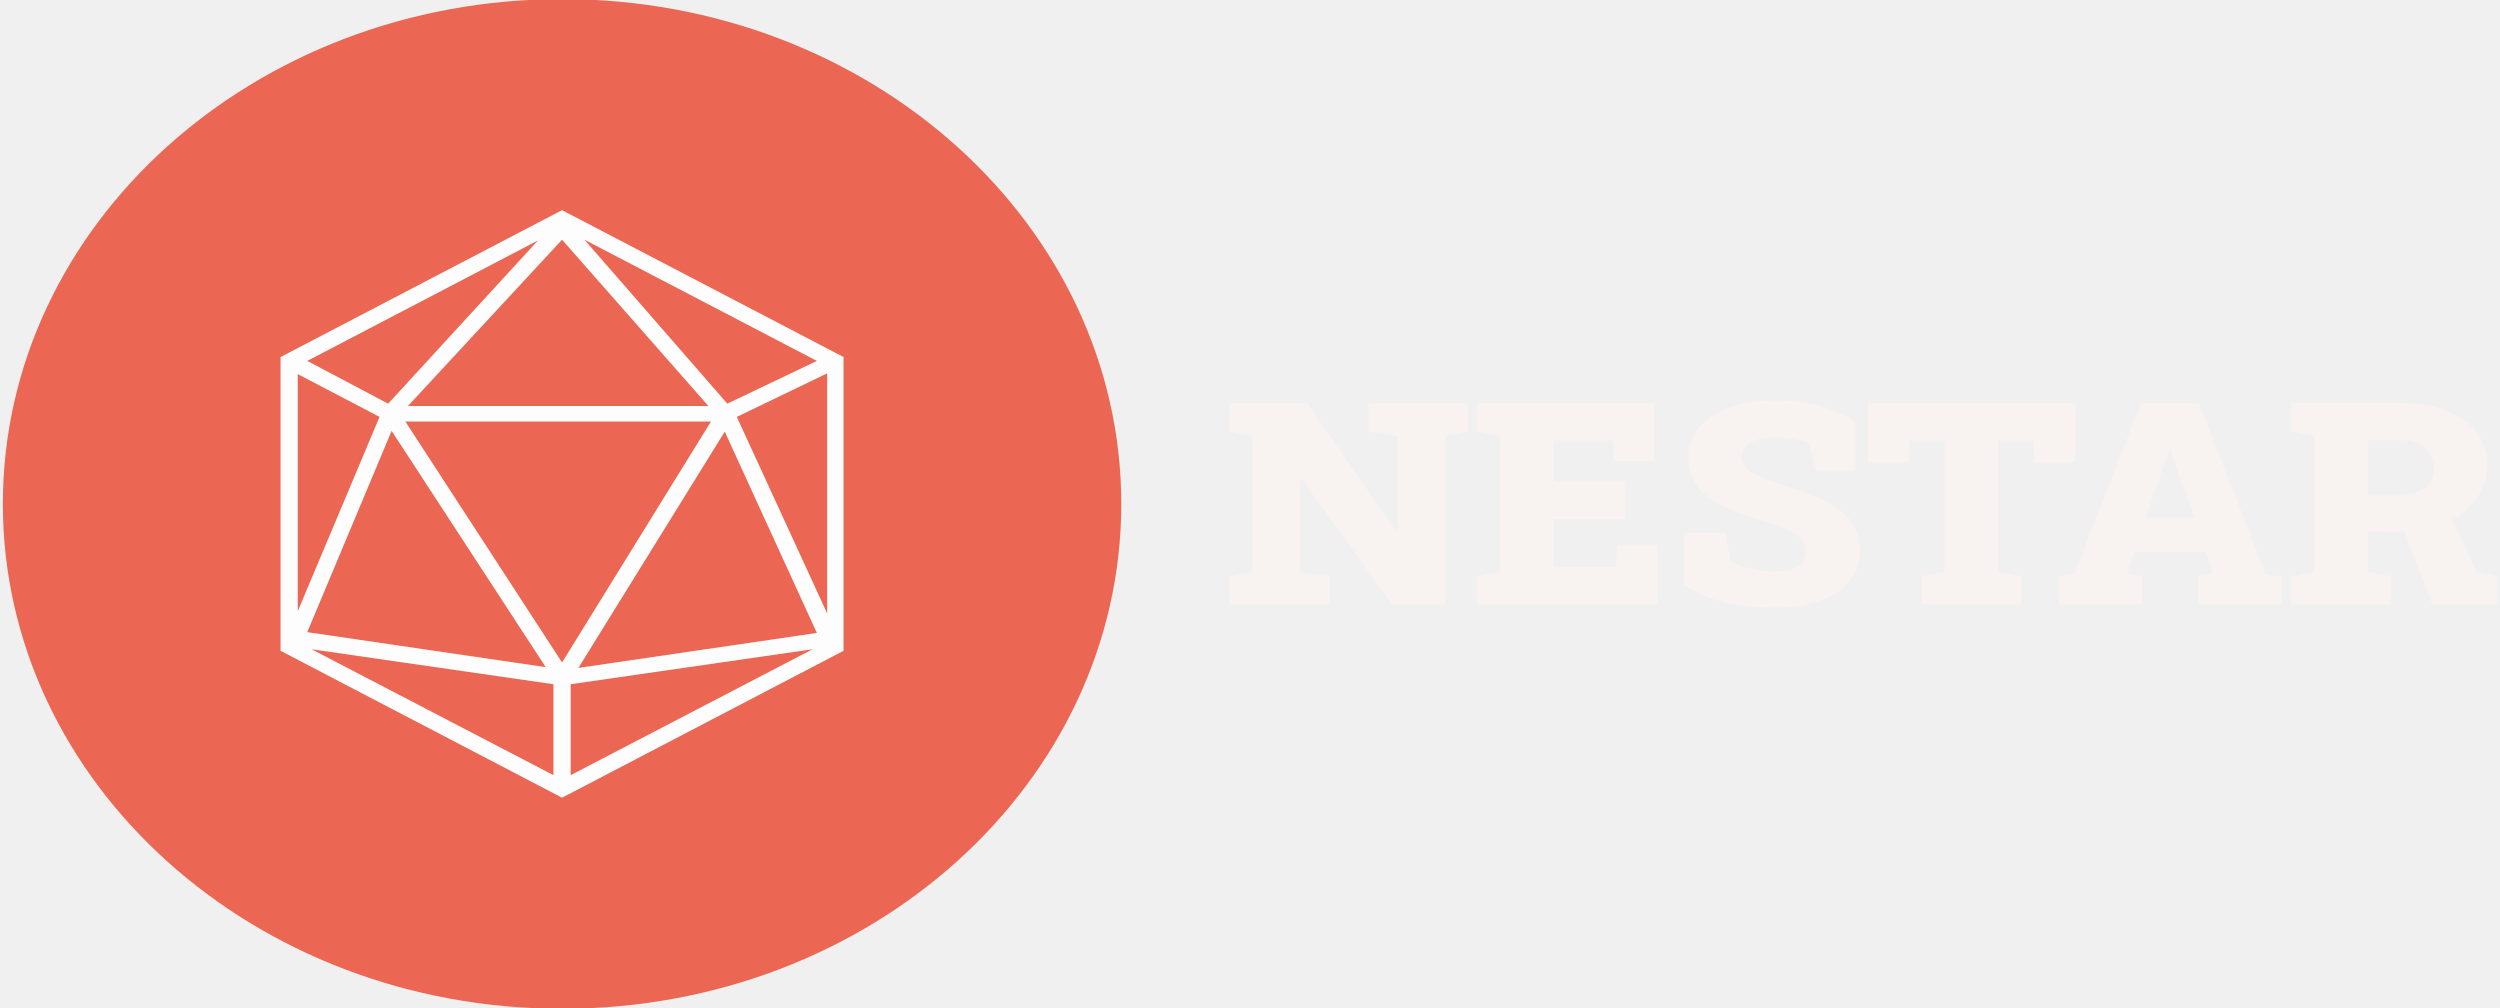
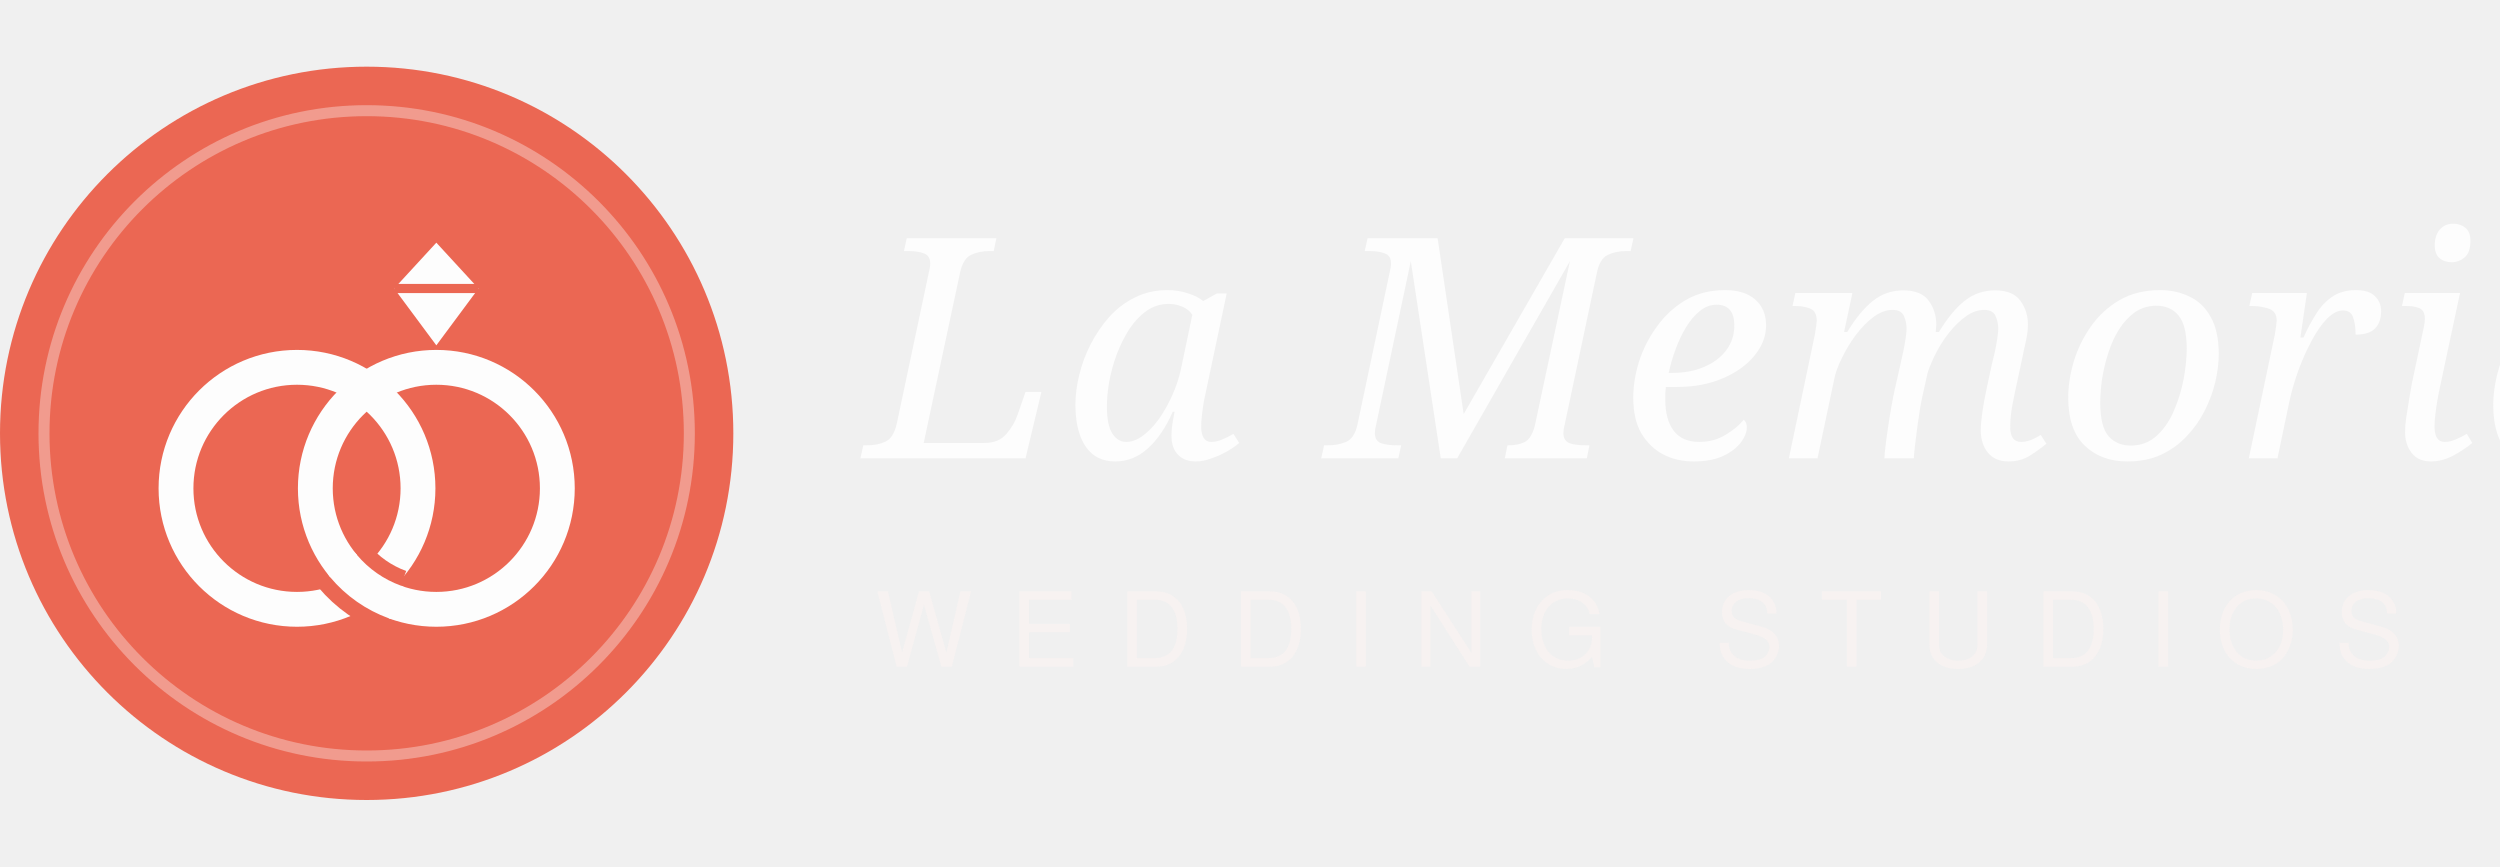
- <svg xmlns="http://www.w3.org/2000/svg" width="129" height="52" viewBox="0 0 129 52" fill="none">
-   <g clipPath="url(#clip0_6733_27842)">
-     <g clipPath="url(#clip1_6733_27842)">
-       <g clipPath="url(#clip2_6733_27842)">
-         <g clipPath="url(#clip3_6733_27842)">
-           <g clipPath="url(#clip4_6733_27842)">
-             <path d="M68.607 31.195H63.445V29.733L64.631 29.502V22.5L63.445 22.272V20.801H64.631H67.454L72.073 27.456H72.118V22.5L70.609 22.272V20.801H74.579H75.771V22.272L74.579 22.5V31.195H71.843L67.137 24.684H67.092V29.502L68.607 29.733V31.195ZM85.512 31.195H76.192V29.733L77.383 29.502V22.5L76.192 22.272V20.801H85.386V23.801H83.29L83.226 22.728H80.159V24.862H83.835V26.783H80.159V29.259H83.378L83.439 28.14H85.512V31.195ZM91.574 31.344C90.637 31.344 89.805 31.263 89.078 31.101C88.35 30.94 87.624 30.636 86.901 30.189V27.491H89.045L89.281 28.876C89.45 29.046 89.748 29.189 90.175 29.306C90.603 29.423 91.069 29.482 91.574 29.482C91.928 29.482 92.224 29.443 92.462 29.365C92.699 29.285 92.878 29.169 92.999 29.017C93.12 28.865 93.181 28.681 93.181 28.467C93.181 28.262 93.123 28.079 93.009 27.918C92.897 27.756 92.711 27.603 92.452 27.459C92.195 27.312 91.847 27.163 91.409 27.011C90.423 26.727 89.613 26.436 88.98 26.14C88.348 25.846 87.878 25.497 87.572 25.093C87.263 24.688 87.109 24.185 87.109 23.585C87.109 23.01 87.29 22.507 87.653 22.076C88.017 21.645 88.518 21.306 89.155 21.059C89.794 20.811 90.524 20.68 91.344 20.667C92.284 20.647 93.114 20.732 93.835 20.921C94.558 21.108 95.196 21.392 95.749 21.772V24.277H93.695L93.368 22.886C93.189 22.806 92.934 22.733 92.604 22.667C92.272 22.598 91.918 22.564 91.542 22.564C91.222 22.564 90.938 22.602 90.687 22.678C90.437 22.754 90.238 22.869 90.091 23.023C89.947 23.175 89.874 23.365 89.874 23.593C89.874 23.779 89.935 23.944 90.055 24.09C90.179 24.235 90.392 24.38 90.697 24.526C91.003 24.67 91.431 24.838 91.979 25.029C93.285 25.376 94.277 25.809 94.955 26.33C95.633 26.852 95.972 27.56 95.972 28.453C95.972 29.067 95.788 29.589 95.418 30.02C95.049 30.45 94.535 30.779 93.877 31.005C93.218 31.231 92.451 31.344 91.574 31.344ZM104.311 31.195H99.133V29.733L100.334 29.502V22.743H98.556L98.485 23.865H96.39V20.801H107.086V23.865H104.969L104.904 22.743H103.11V29.502L104.311 29.733V31.195ZM110.542 31.195H106.232V29.733L107.038 29.625L110.471 20.801H113.473L116.912 29.625L117.718 29.733V31.195H113.418V29.733L114.169 29.604L113.822 28.476H110.121L109.791 29.604L110.542 29.733V31.195ZM111.798 23.608L110.707 26.719H113.23L112.106 23.573L111.98 23.207H111.931L111.798 23.608ZM123.379 31.195H118.217V29.733L119.412 29.502V22.5L118.217 22.272V20.795H123.878C124.789 20.795 125.579 20.926 126.248 21.187C126.92 21.448 127.437 21.821 127.799 22.304C128.162 22.787 128.344 23.36 128.344 24.02C128.344 24.63 128.161 25.197 127.796 25.719C127.429 26.243 126.927 26.663 126.29 26.979C125.651 27.297 124.924 27.453 124.108 27.447L122.187 27.426V29.502L123.379 29.733V31.195ZM128.858 31.195H125.507L123.955 27.14L126.368 26.397L127.767 29.49L128.858 29.739V31.195ZM122.187 22.716V25.506H123.91C124.448 25.506 124.861 25.392 125.15 25.166C125.44 24.94 125.584 24.614 125.584 24.187C125.584 23.742 125.438 23.387 125.144 23.12C124.848 22.851 124.426 22.716 123.878 22.716H122.187Z" fill="#F8F2F1" />
-           </g>
-         </g>
-       </g>
-     </g>
-     <g clipPath="url(#clip5_6733_27842)">
-       <g clipPath="url(#clip6_6733_27842)">
-         <path d="M0.148 26.003C0.148 11.616 13.067 -0.047 29.003 -0.047C44.939 -0.047 57.858 11.616 57.858 26.003C57.858 40.39 44.939 52.053 29.003 52.053C13.067 52.053 0.148 40.39 0.148 26.003ZM29.003 51.09C44.35 51.09 56.791 39.858 56.791 26.003C56.791 12.148 44.35 0.916 29.003 0.916C13.656 0.916 1.215 12.148 1.215 26.003C1.215 39.858 13.656 51.09 29.003 51.09Z" fill="#EB6753" />
-         <path d="M29.004 51.79C44.78 51.79 57.57 40.244 57.57 26.001C57.57 11.757 44.78 0.211 29.004 0.211C13.227 0.211 0.438 11.757 0.438 26.001C0.438 40.244 13.227 51.79 29.004 51.79Z" fill="#EB6753" />
-         <g clipPath="url(#clip7_6733_27842)">
-           <g clipPath="url(#clip8_6733_27842)">
-             <path d="M29.002 10.844L14.477 18.423V33.581L29.002 41.161L43.527 33.581V18.423L29.002 10.844ZM21.051 20.949L29.002 12.368L36.553 20.949H21.051ZM36.686 21.752L29.002 34.183L20.917 21.752H36.686ZM28.158 34.424L15.854 32.619L20.207 22.233L28.158 34.424ZM37.397 22.273L42.15 32.659L29.846 34.464L37.397 22.273ZM37.53 20.829L30.157 12.368L42.15 18.623L37.53 20.829ZM20.029 20.829L15.854 18.623L27.758 12.408L20.029 20.829ZM19.585 21.511L15.365 31.536V19.305L19.585 21.511ZM28.558 35.306V39.998L16.076 33.501L28.558 35.306ZM29.446 35.306L41.928 33.501L29.446 39.998V35.306ZM38.019 21.511L42.683 19.265V31.657L38.019 21.511Z" fill="#FDFDFD" />
-           </g>
-         </g>
-       </g>
-     </g>
+ <svg xmlns="http://www.w3.org/2000/svg" width="150" height="52" viewBox="0 0 150 52" fill="none">
+   <g transform="translate(0 4) scale(1.1)">
+     <circle cx="20" cy="20" r="20" fill="#EB6753" />
+     <circle cx="20" cy="20" r="17.6" fill="none" stroke="#FDFDFD" stroke-opacity="0.35" stroke-width="0.6" />
+     <circle cx="16.2" cy="23" r="6.6" fill="none" stroke="#FDFDFD" stroke-width="1.9" />
+     <circle cx="23.8" cy="23" r="6.6" fill="none" stroke="#FDFDFD" stroke-width="1.9" />
+     <path d="M21.54 29.2 A6.6 6.6 0 0 1 18.74 27.24" fill="none" stroke="#EB6753" stroke-width="3.6" />
+     <path d="M21.54 29.2 A6.6 6.6 0 0 1 18.74 27.24" fill="none" stroke="#FDFDFD" stroke-width="1.9" stroke-linecap="round" />
+     <path d="M23.8 9.6 L26.1 12.1 L23.8 15.2 L21.5 12.1 Z" fill="#FDFDFD" />
+     <path d="M21.5 12.1 L26.1 12.1" stroke="#EB6753" stroke-width="0.5" />
  </g>
-   <defs>
-     <clipPath id="clip0_6733_27842">
-       <rect width="128.708" height="52.1" fill="white" transform="translate(0.148438 -0.046875)" />
-     </clipPath>
-     <clipPath id="clip1_6733_27842">
-       <rect width="65.413" height="10.68" fill="white" transform="translate(63.4453 20.6641)" />
-     </clipPath>
-     <clipPath id="clip2_6733_27842">
-       <rect width="65.413" height="10.68" fill="white" transform="translate(63.4453 20.6641)" />
-     </clipPath>
-     <clipPath id="clip3_6733_27842">
-       <rect width="65.413" height="10.68" fill="white" transform="translate(63.4453 20.6641)" />
-     </clipPath>
-     <clipPath id="clip4_6733_27842">
-       <rect width="65.413" height="10.68" fill="white" transform="translate(63.4453 20.6641)" />
-     </clipPath>
-     <clipPath id="clip5_6733_27842">
-       <rect width="57.709" height="52.1" fill="white" transform="translate(0.148438 -0.046875)" />
-     </clipPath>
-     <clipPath id="clip6_6733_27842">
-       <rect width="57.709" height="52.1" fill="white" transform="translate(0.148438 -0.046875)" />
-     </clipPath>
-     <clipPath id="clip7_6733_27842">
-       <rect width="29.05" height="30.317" fill="white" transform="translate(14.4766 10.8438)" />
-     </clipPath>
-     <clipPath id="clip8_6733_27842">
-       <rect width="29.05" height="30.317" fill="white" transform="translate(14.4766 10.8438)" />
-     </clipPath>
-   </defs>
+   <text x="52" y="27.5" fill="#FDFDFD" font-family="'Playfair Display', Didot, 'Bodoni 72', Georgia, serif" font-size="18.5" font-style="italic" letter-spacing="0.2">La Memoria</text>
+   <text x="52.5" y="40" fill="#F8F2F1" fill-opacity="0.85" font-family="Poppins, 'Helvetica Neue', Helvetica, Arial, sans-serif" font-size="6.2" font-weight="500" letter-spacing="2.35">WEDDING STUDIOS</text>
</svg>
